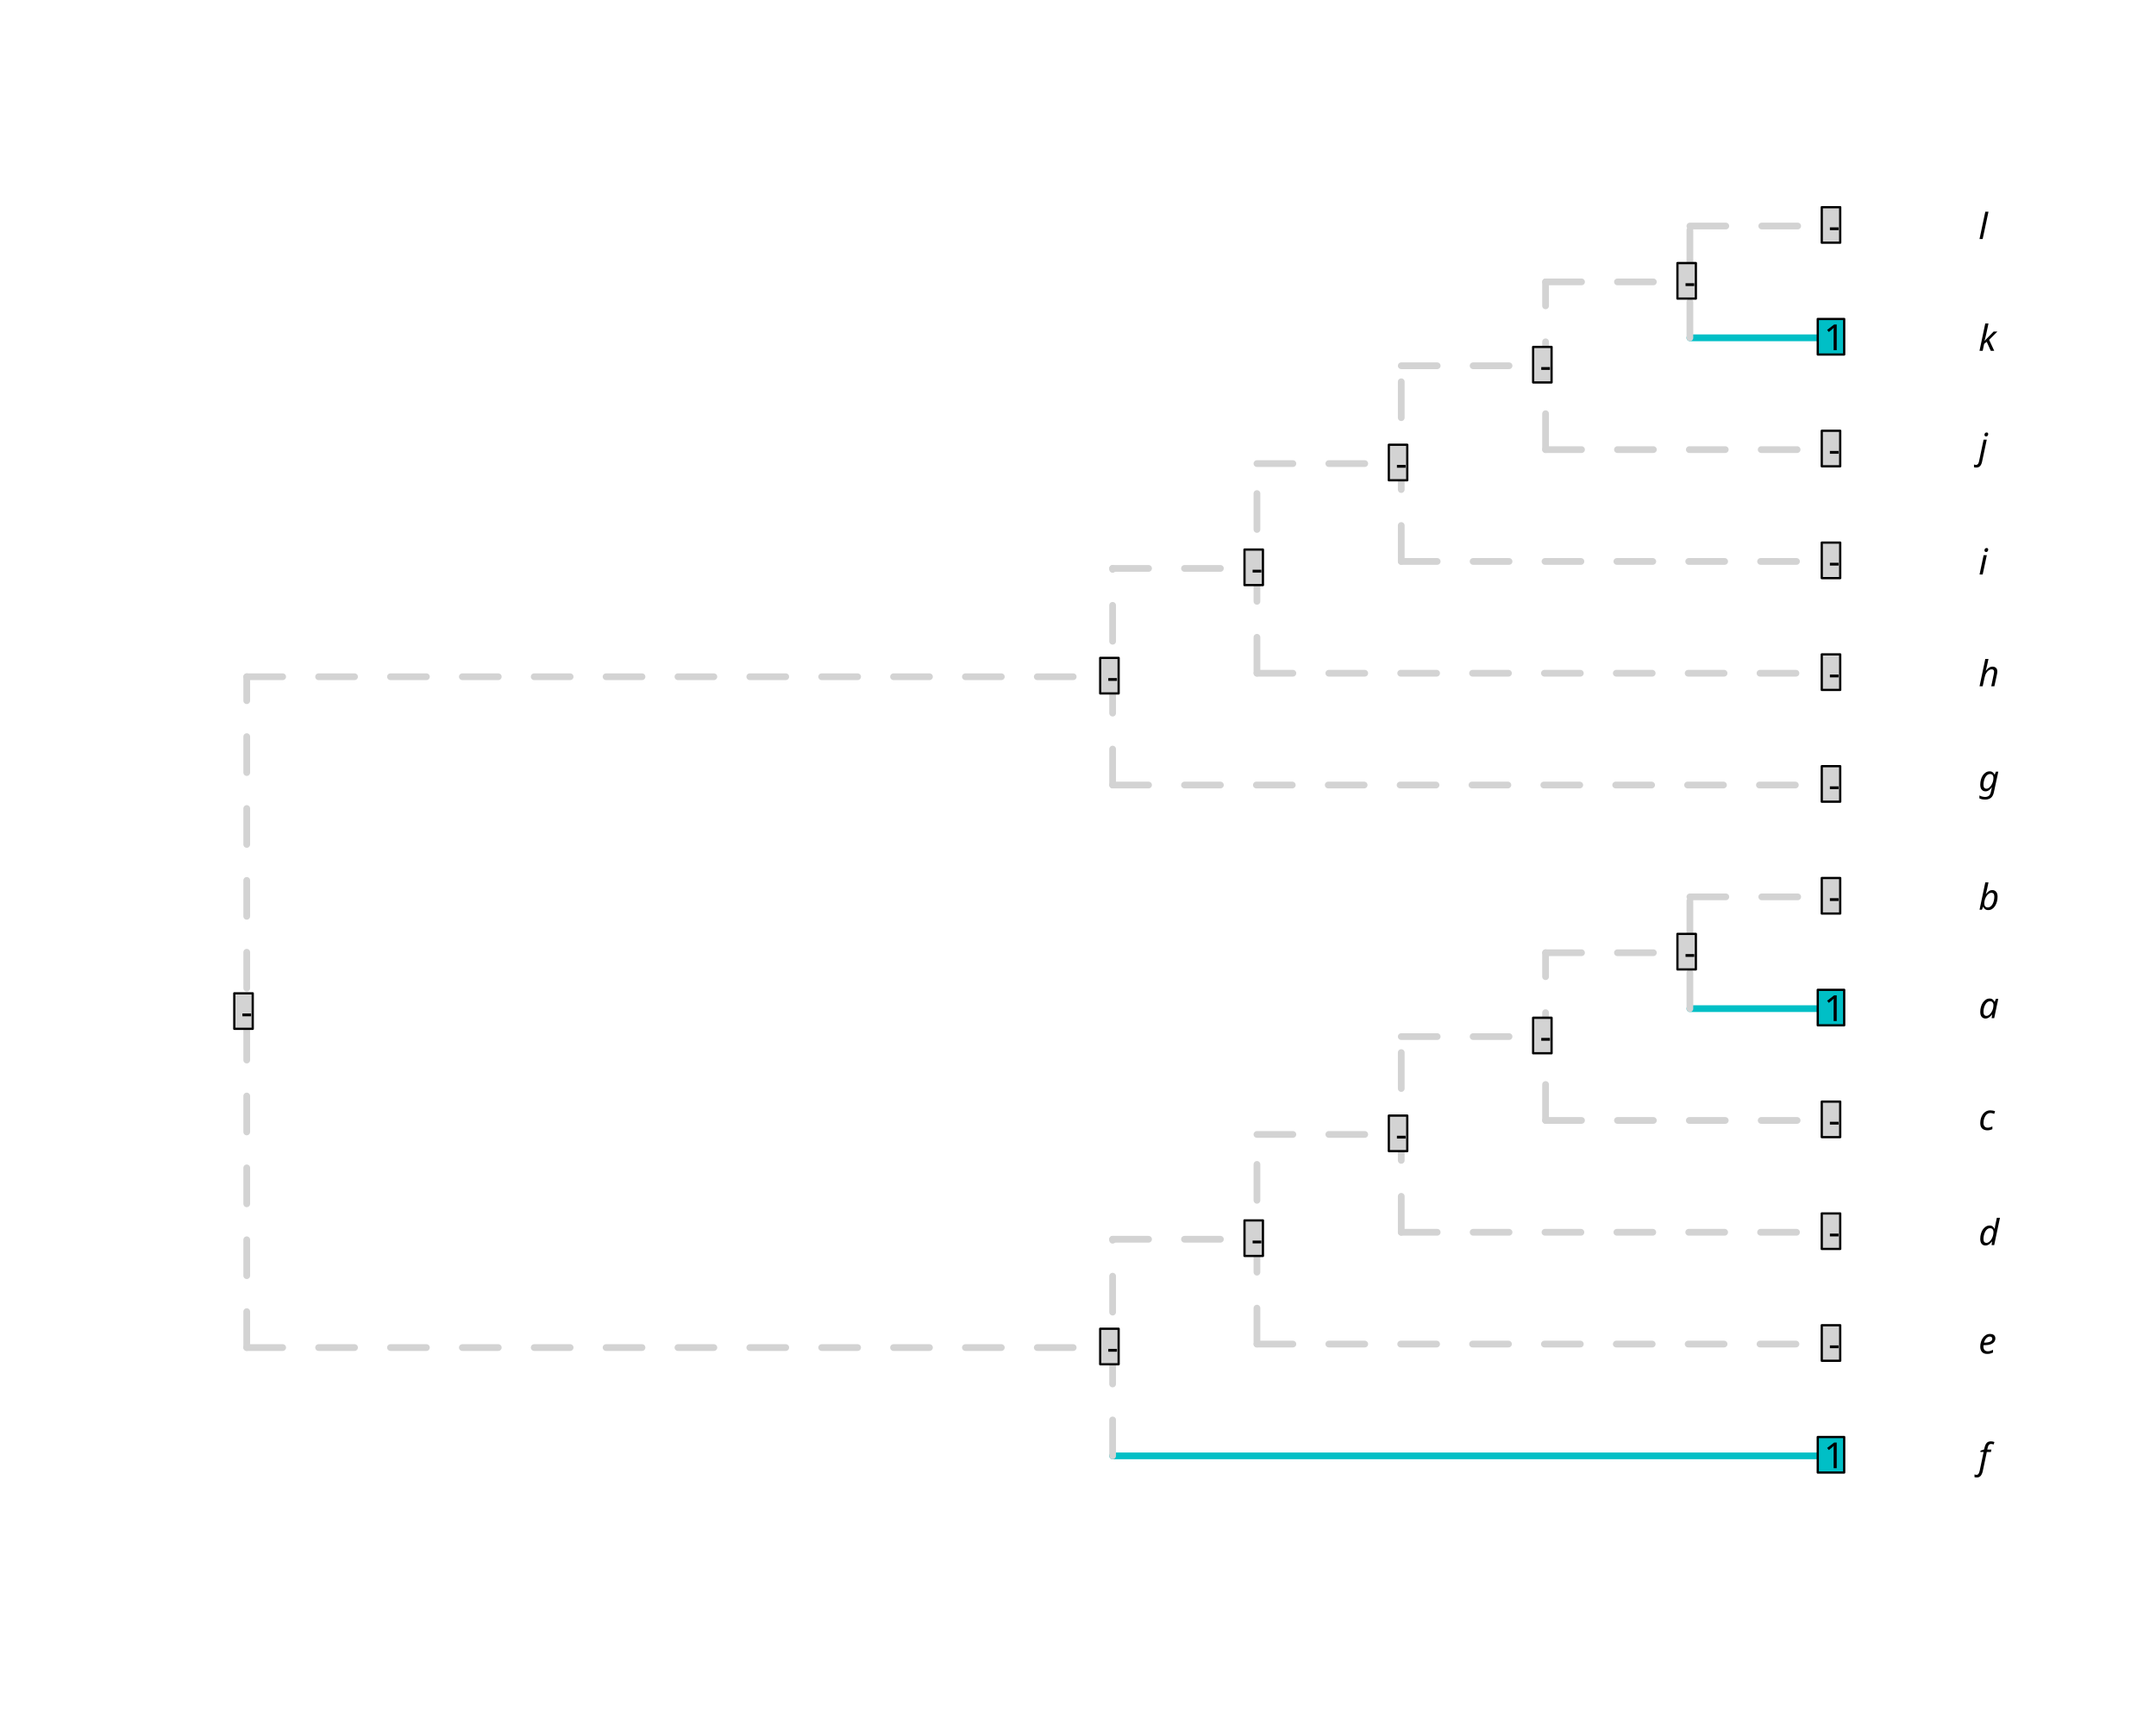
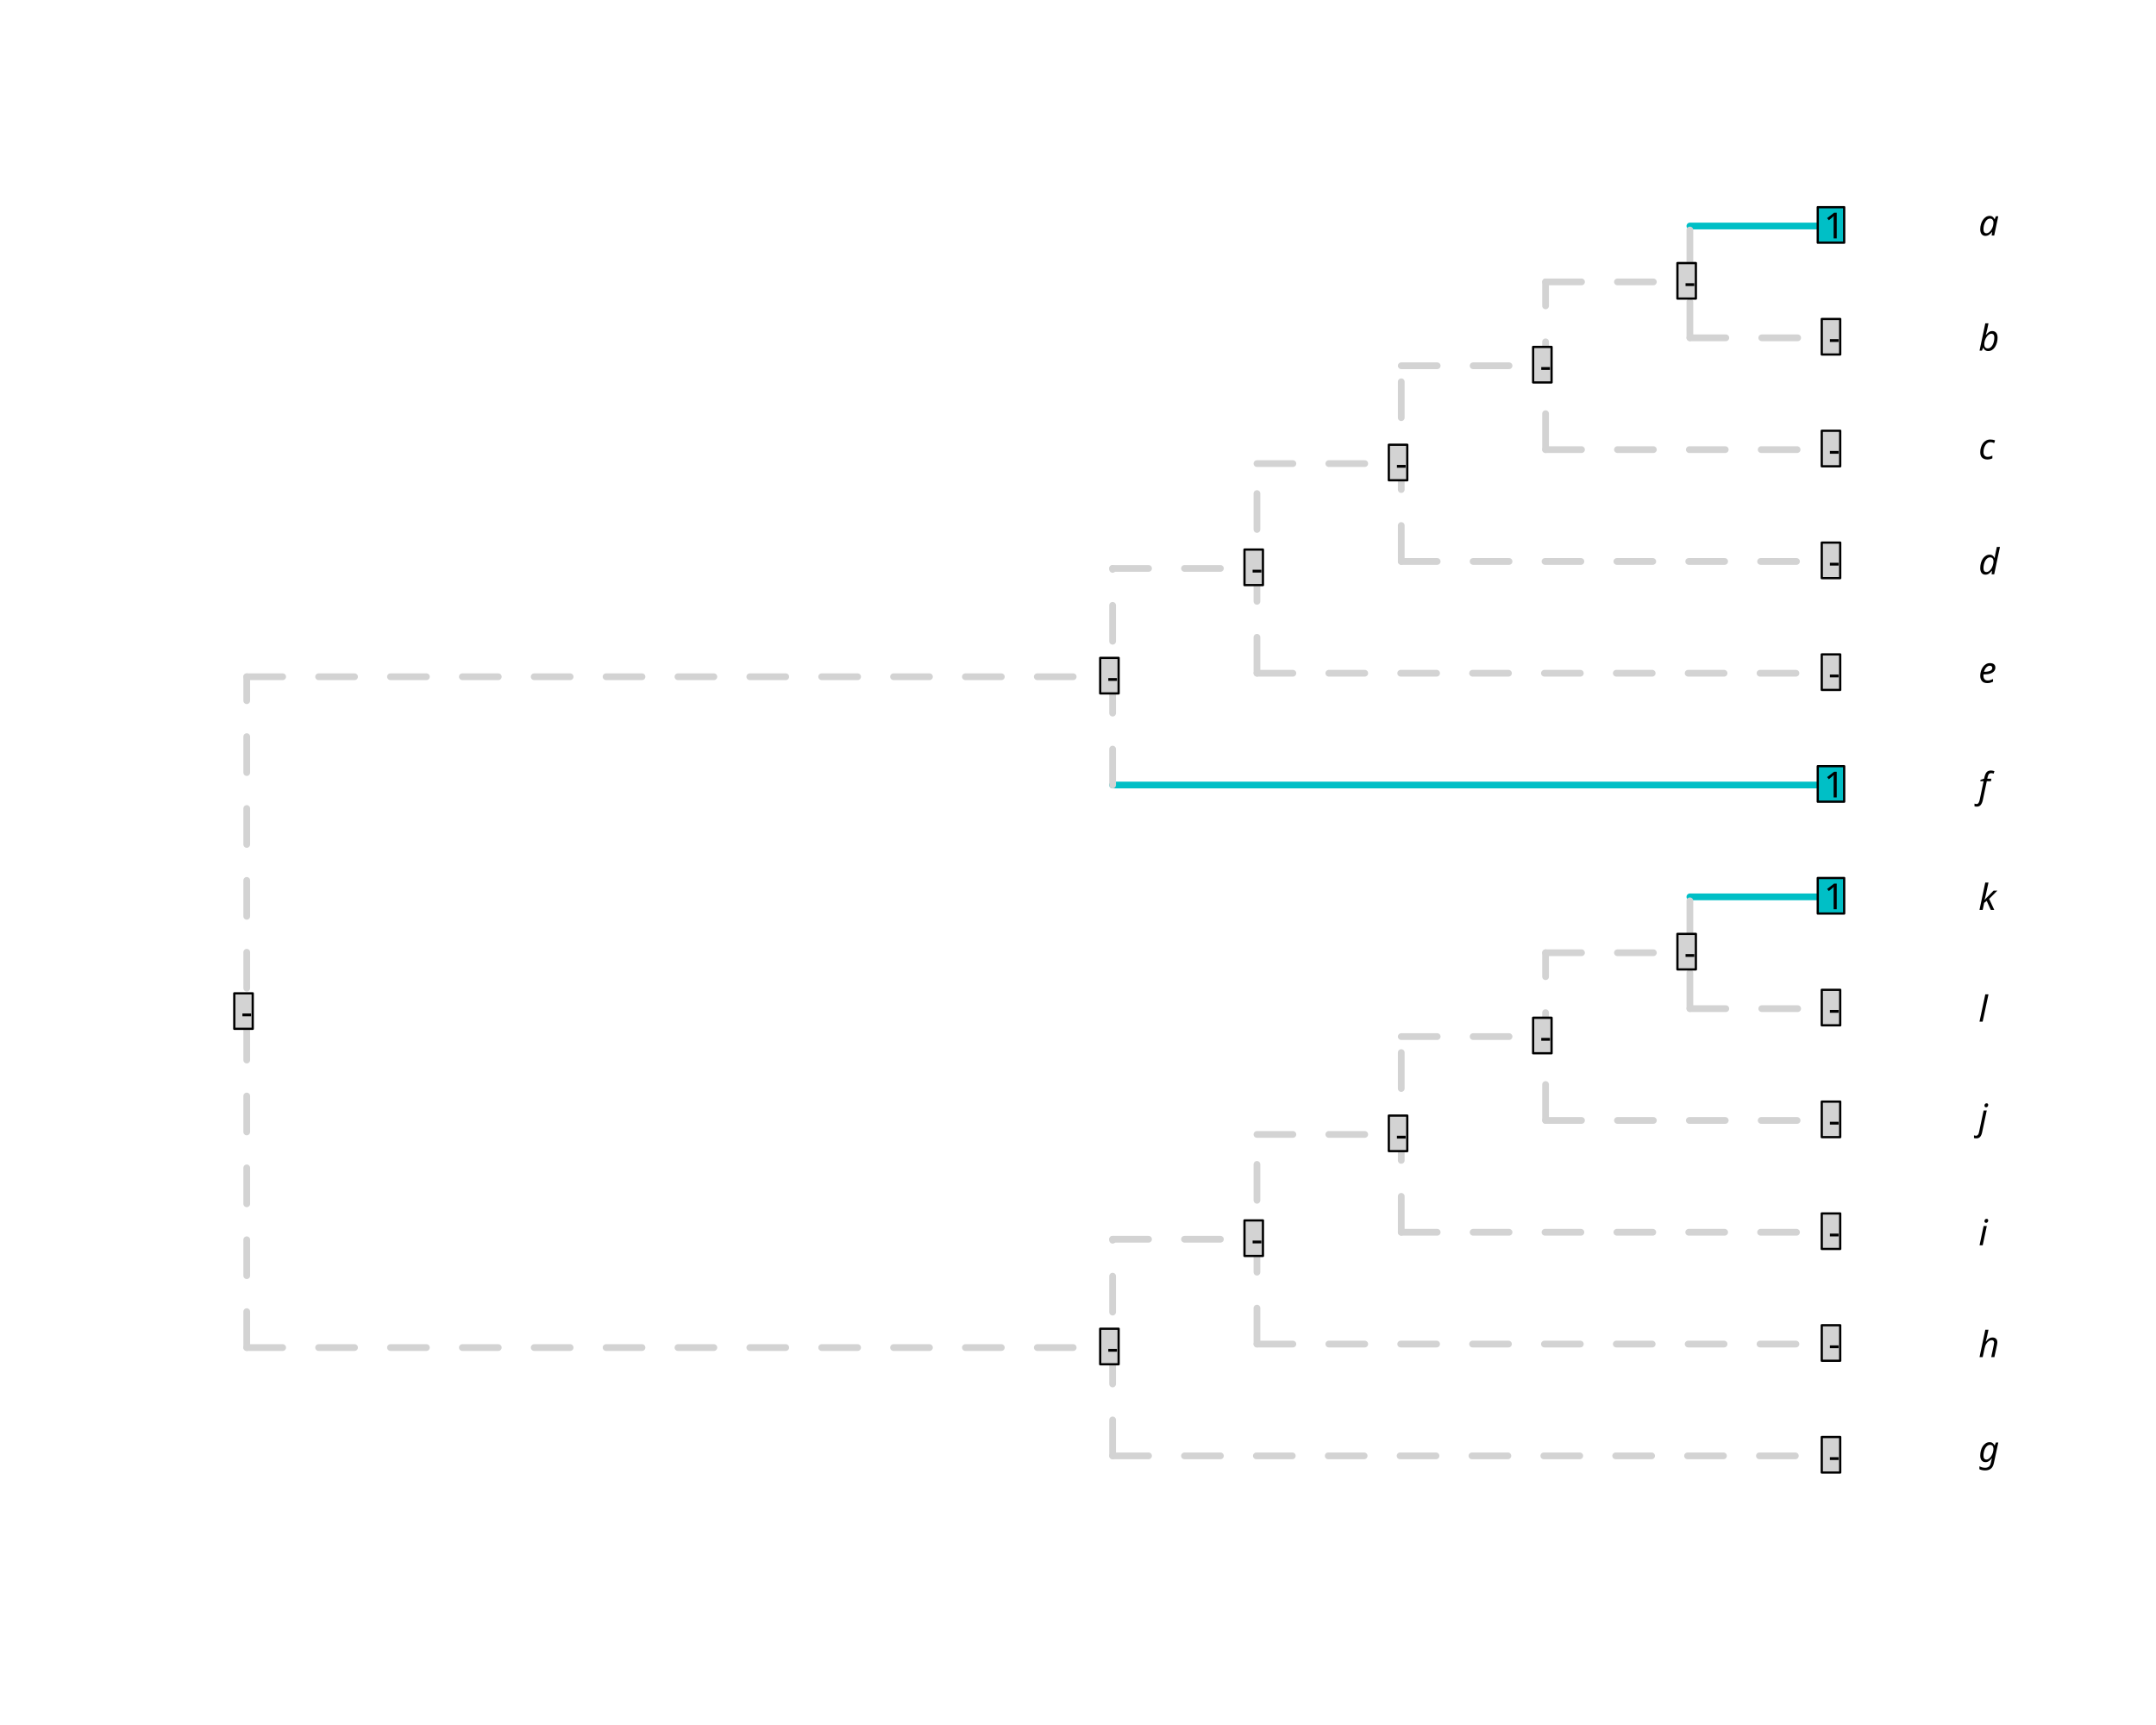
<svg xmlns="http://www.w3.org/2000/svg" class="svglite" data-engine-version="2.0" width="720.00pt" height="576.00pt" viewBox="0 0 720.00 576.00">
  <defs>
    <style type="text/css">
    .svglite line, .svglite polyline, .svglite polygon, .svglite path, .svglite rect, .svglite circle {
      fill: none;
      stroke: #000000;
      stroke-linecap: round;
      stroke-linejoin: round;
      stroke-miterlimit: 10.00;
    }
  </style>
  </defs>
  <rect width="100%" height="100%" style="stroke: none; fill: #FFFFFF;" />
  <defs>
    <clipPath id="cpMC4wMHw3MjAuMDB8MC4wMHw1NzYuMDA=">
      <rect x="0.00" y="0.00" width="720.00" height="576.00" />
    </clipPath>
  </defs>
  <g clip-path="url(#cpMC4wMHw3MjAuMDB8MC4wMHw1NzYuMDA=)">
</g>
  <defs>
    <clipPath id="cpNTkuMDR8Njg5Ljc2fDU5LjA0fDUwMi41Ng==">
      <rect x="59.04" y="59.04" width="630.72" height="443.52" />
    </clipPath>
  </defs>
  <g clip-path="url(#cpNTkuMDR8Njg5Ljc2fDU5LjA0fDUwMi41Ng==)">
    <line x1="82.40" y1="449.97" x2="371.56" y2="449.97" style="stroke-width: 2.25; stroke: #D3D3D3; stroke-dasharray: 12.00,12.00;" />
-     <line x1="371.56" y1="486.13" x2="612.54" y2="486.13" style="stroke-width: 2.25; stroke: #00BFC6;" />
+     <line x1="371.56" y1="486.13" x2="612.54" y2="486.13" style="stroke-width: 2.25; stroke: #D3D3D3; stroke-dasharray: 12.00,12.00;" />
    <line x1="371.56" y1="413.80" x2="419.76" y2="413.80" style="stroke-width: 2.25; stroke: #D3D3D3; stroke-dasharray: 12.00,12.00;" />
    <line x1="419.76" y1="448.80" x2="612.54" y2="448.80" style="stroke-width: 2.25; stroke: #D3D3D3; stroke-dasharray: 12.00,12.00;" />
    <line x1="419.76" y1="378.80" x2="467.95" y2="378.80" style="stroke-width: 2.25; stroke: #D3D3D3; stroke-dasharray: 12.00,12.00;" />
    <line x1="467.95" y1="411.47" x2="612.54" y2="411.47" style="stroke-width: 2.25; stroke: #D3D3D3; stroke-dasharray: 12.00,12.00;" />
    <line x1="467.95" y1="346.13" x2="516.15" y2="346.13" style="stroke-width: 2.25; stroke: #D3D3D3; stroke-dasharray: 12.00,12.00;" />
    <line x1="516.15" y1="374.13" x2="612.54" y2="374.13" style="stroke-width: 2.25; stroke: #D3D3D3; stroke-dasharray: 12.00,12.00;" />
    <line x1="516.15" y1="318.13" x2="564.34" y2="318.13" style="stroke-width: 2.25; stroke: #D3D3D3; stroke-dasharray: 12.00,12.00;" />
-     <line x1="564.34" y1="336.80" x2="612.54" y2="336.80" style="stroke-width: 2.25; stroke: #00BFC6;" />
-     <line x1="564.34" y1="299.47" x2="612.54" y2="299.47" style="stroke-width: 2.25; stroke: #D3D3D3; stroke-dasharray: 12.00,12.00;" />
+     <line x1="564.34" y1="336.80" x2="612.54" y2="336.80" style="stroke-width: 2.25; stroke: #D3D3D3; stroke-dasharray: 12.00,12.00;" />
+     <line x1="564.34" y1="299.47" x2="612.54" y2="299.47" style="stroke-width: 2.25; stroke: #00BFC6;" />
    <line x1="82.40" y1="225.97" x2="371.56" y2="225.97" style="stroke-width: 2.25; stroke: #D3D3D3; stroke-dasharray: 12.00,12.00;" />
-     <line x1="371.56" y1="262.13" x2="612.54" y2="262.13" style="stroke-width: 2.25; stroke: #D3D3D3; stroke-dasharray: 12.00,12.00;" />
+     <line x1="371.56" y1="262.13" x2="612.54" y2="262.13" style="stroke-width: 2.25; stroke: #00BFC6;" />
    <line x1="371.56" y1="189.80" x2="419.76" y2="189.80" style="stroke-width: 2.25; stroke: #D3D3D3; stroke-dasharray: 12.00,12.00;" />
    <line x1="419.76" y1="224.80" x2="612.54" y2="224.80" style="stroke-width: 2.25; stroke: #D3D3D3; stroke-dasharray: 12.00,12.00;" />
    <line x1="419.76" y1="154.80" x2="467.95" y2="154.80" style="stroke-width: 2.25; stroke: #D3D3D3; stroke-dasharray: 12.00,12.00;" />
    <line x1="467.95" y1="187.47" x2="612.54" y2="187.47" style="stroke-width: 2.25; stroke: #D3D3D3; stroke-dasharray: 12.00,12.00;" />
    <line x1="467.95" y1="122.13" x2="516.15" y2="122.13" style="stroke-width: 2.25; stroke: #D3D3D3; stroke-dasharray: 12.00,12.00;" />
    <line x1="516.15" y1="150.13" x2="612.54" y2="150.13" style="stroke-width: 2.25; stroke: #D3D3D3; stroke-dasharray: 12.00,12.00;" />
    <line x1="516.15" y1="94.13" x2="564.34" y2="94.13" style="stroke-width: 2.25; stroke: #D3D3D3; stroke-dasharray: 12.00,12.00;" />
-     <line x1="564.34" y1="112.80" x2="612.54" y2="112.80" style="stroke-width: 2.25; stroke: #00BFC6;" />
-     <line x1="564.34" y1="75.47" x2="612.54" y2="75.47" style="stroke-width: 2.25; stroke: #D3D3D3; stroke-dasharray: 12.00,12.00;" />
+     <line x1="564.34" y1="112.80" x2="612.54" y2="112.80" style="stroke-width: 2.25; stroke: #D3D3D3; stroke-dasharray: 12.00,12.00;" />
+     <line x1="564.34" y1="75.47" x2="612.54" y2="75.47" style="stroke-width: 2.25; stroke: #00BFC6;" />
    <line x1="82.40" y1="449.97" x2="82.40" y2="225.97" style="stroke-width: 2.25; stroke: #D3D3D3; stroke-dasharray: 12.00,12.00;" />
+     <line x1="371.56" y1="262.13" x2="371.56" y2="189.80" style="stroke-width: 2.25; stroke: #D3D3D3; stroke-dasharray: 12.00,12.00;" />
+     <line x1="419.76" y1="224.80" x2="419.76" y2="154.80" style="stroke-width: 2.25; stroke: #D3D3D3; stroke-dasharray: 12.00,12.00;" />
+     <line x1="467.95" y1="187.47" x2="467.95" y2="122.13" style="stroke-width: 2.25; stroke: #D3D3D3; stroke-dasharray: 12.00,12.00;" />
+     <line x1="516.15" y1="150.13" x2="516.15" y2="94.13" style="stroke-width: 2.25; stroke: #D3D3D3; stroke-dasharray: 12.00,12.00;" />
+     <line x1="564.34" y1="112.80" x2="564.34" y2="75.47" style="stroke-width: 2.25; stroke: #D3D3D3; stroke-dasharray: 12.00,12.00;" />
    <line x1="371.56" y1="486.13" x2="371.56" y2="413.80" style="stroke-width: 2.25; stroke: #D3D3D3; stroke-dasharray: 12.00,12.00;" />
    <line x1="419.76" y1="448.80" x2="419.76" y2="378.80" style="stroke-width: 2.25; stroke: #D3D3D3; stroke-dasharray: 12.00,12.00;" />
    <line x1="467.95" y1="411.47" x2="467.95" y2="346.13" style="stroke-width: 2.25; stroke: #D3D3D3; stroke-dasharray: 12.00,12.00;" />
    <line x1="516.15" y1="374.13" x2="516.15" y2="318.13" style="stroke-width: 2.25; stroke: #D3D3D3; stroke-dasharray: 12.00,12.00;" />
    <line x1="564.34" y1="336.80" x2="564.34" y2="299.47" style="stroke-width: 2.25; stroke: #D3D3D3; stroke-dasharray: 12.00,12.00;" />
-     <line x1="371.56" y1="262.13" x2="371.56" y2="189.80" style="stroke-width: 2.25; stroke: #D3D3D3; stroke-dasharray: 12.00,12.00;" />
-     <line x1="419.76" y1="224.80" x2="419.76" y2="154.80" style="stroke-width: 2.25; stroke: #D3D3D3; stroke-dasharray: 12.00,12.00;" />
-     <line x1="467.95" y1="187.47" x2="467.95" y2="122.13" style="stroke-width: 2.25; stroke: #D3D3D3; stroke-dasharray: 12.00,12.00;" />
-     <line x1="516.15" y1="150.13" x2="516.15" y2="94.13" style="stroke-width: 2.25; stroke: #D3D3D3; stroke-dasharray: 12.00,12.00;" />
-     <line x1="564.34" y1="112.80" x2="564.34" y2="75.47" style="stroke-width: 2.25; stroke: #D3D3D3; stroke-dasharray: 12.00,12.00;" />
-     <text x="660.73" y="339.97" style="font-size: 12.00px; font-style: italic; font-family: sans;" textLength="6.67px" lengthAdjust="spacingAndGlyphs">a</text>
-     <text x="660.73" y="303.76" style="font-size: 12.00px; font-style: italic; font-family: sans;" textLength="6.67px" lengthAdjust="spacingAndGlyphs">b</text>
-     <text x="660.73" y="377.30" style="font-size: 12.00px; font-style: italic; font-family: sans;" textLength="6.00px" lengthAdjust="spacingAndGlyphs">c</text>
-     <text x="660.73" y="415.76" style="font-size: 12.00px; font-style: italic; font-family: sans;" textLength="6.67px" lengthAdjust="spacingAndGlyphs">d</text>
-     <text x="660.73" y="451.97" style="font-size: 12.00px; font-style: italic; font-family: sans;" textLength="6.67px" lengthAdjust="spacingAndGlyphs">e</text>
-     <text x="660.73" y="490.47" style="font-size: 12.00px; font-style: italic; font-family: sans;" textLength="3.33px" lengthAdjust="spacingAndGlyphs">f</text>
-     <text x="660.73" y="264.11" style="font-size: 12.00px; font-style: italic; font-family: sans;" textLength="6.67px" lengthAdjust="spacingAndGlyphs">g</text>
-     <text x="660.73" y="229.15" style="font-size: 12.00px; font-style: italic; font-family: sans;" textLength="6.67px" lengthAdjust="spacingAndGlyphs">h</text>
-     <text x="660.73" y="191.82" style="font-size: 12.00px; font-style: italic; font-family: sans;" textLength="2.66px" lengthAdjust="spacingAndGlyphs">i</text>
-     <text x="660.73" y="153.24" style="font-size: 12.00px; font-style: italic; font-family: sans;" textLength="2.66px" lengthAdjust="spacingAndGlyphs">j</text>
-     <text x="660.73" y="117.15" style="font-size: 12.00px; font-style: italic; font-family: sans;" textLength="6.00px" lengthAdjust="spacingAndGlyphs">k</text>
-     <text x="660.73" y="79.82" style="font-size: 12.00px; font-style: italic; font-family: sans;" textLength="2.66px" lengthAdjust="spacingAndGlyphs">l</text>
-     <rect x="607.04" y="330.51" width="8.83" height="11.86" style="stroke-width: 0.75; fill: #00BFC6;" />
-     <rect x="608.38" y="293.18" width="6.16" height="11.86" style="stroke-width: 0.75; fill: #D3D3D3;" />
+     <text x="660.73" y="78.64" style="font-size: 12.00px; font-style: italic; font-family: sans;" textLength="6.67px" lengthAdjust="spacingAndGlyphs">a</text>
+     <text x="660.73" y="117.09" style="font-size: 12.00px; font-style: italic; font-family: sans;" textLength="6.67px" lengthAdjust="spacingAndGlyphs">b</text>
+     <text x="660.73" y="153.30" style="font-size: 12.00px; font-style: italic; font-family: sans;" textLength="6.00px" lengthAdjust="spacingAndGlyphs">c</text>
+     <text x="660.73" y="191.76" style="font-size: 12.00px; font-style: italic; font-family: sans;" textLength="6.67px" lengthAdjust="spacingAndGlyphs">d</text>
+     <text x="660.73" y="227.97" style="font-size: 12.00px; font-style: italic; font-family: sans;" textLength="6.67px" lengthAdjust="spacingAndGlyphs">e</text>
+     <text x="660.73" y="266.47" style="font-size: 12.00px; font-style: italic; font-family: sans;" textLength="3.33px" lengthAdjust="spacingAndGlyphs">f</text>
+     <text x="660.73" y="488.11" style="font-size: 12.00px; font-style: italic; font-family: sans;" textLength="6.67px" lengthAdjust="spacingAndGlyphs">g</text>
+     <text x="660.73" y="453.15" style="font-size: 12.00px; font-style: italic; font-family: sans;" textLength="6.67px" lengthAdjust="spacingAndGlyphs">h</text>
+     <text x="660.73" y="415.82" style="font-size: 12.00px; font-style: italic; font-family: sans;" textLength="2.66px" lengthAdjust="spacingAndGlyphs">i</text>
+     <text x="660.73" y="377.24" style="font-size: 12.00px; font-style: italic; font-family: sans;" textLength="2.66px" lengthAdjust="spacingAndGlyphs">j</text>
+     <text x="660.73" y="303.82" style="font-size: 12.00px; font-style: italic; font-family: sans;" textLength="6.00px" lengthAdjust="spacingAndGlyphs">k</text>
+     <text x="660.73" y="341.15" style="font-size: 12.00px; font-style: italic; font-family: sans;" textLength="2.66px" lengthAdjust="spacingAndGlyphs">l</text>
+     <rect x="607.04" y="69.18" width="8.83" height="11.86" style="stroke-width: 0.75; fill: #00BFC6;" />
+     <rect x="608.38" y="106.51" width="6.16" height="11.86" style="stroke-width: 0.75; fill: #D3D3D3;" />
+     <rect x="608.38" y="143.84" width="6.16" height="11.86" style="stroke-width: 0.75; fill: #D3D3D3;" />
+     <rect x="608.38" y="181.18" width="6.16" height="11.86" style="stroke-width: 0.75; fill: #D3D3D3;" />
+     <rect x="608.38" y="218.51" width="6.16" height="11.86" style="stroke-width: 0.75; fill: #D3D3D3;" />
+     <rect x="607.04" y="255.84" width="8.83" height="11.86" style="stroke-width: 0.75; fill: #00BFC6;" />
+     <rect x="608.38" y="479.84" width="6.16" height="11.86" style="stroke-width: 0.75; fill: #D3D3D3;" />
+     <rect x="608.38" y="442.51" width="6.16" height="11.86" style="stroke-width: 0.75; fill: #D3D3D3;" />
+     <rect x="608.38" y="405.18" width="6.16" height="11.86" style="stroke-width: 0.75; fill: #D3D3D3;" />
    <rect x="608.38" y="367.84" width="6.16" height="11.86" style="stroke-width: 0.75; fill: #D3D3D3;" />
-     <rect x="608.38" y="405.18" width="6.16" height="11.86" style="stroke-width: 0.75; fill: #D3D3D3;" />
-     <rect x="608.38" y="442.51" width="6.16" height="11.86" style="stroke-width: 0.75; fill: #D3D3D3;" />
-     <rect x="607.04" y="479.84" width="8.83" height="11.86" style="stroke-width: 0.75; fill: #00BFC6;" />
-     <rect x="608.38" y="255.84" width="6.16" height="11.86" style="stroke-width: 0.75; fill: #D3D3D3;" />
-     <rect x="608.38" y="218.51" width="6.16" height="11.86" style="stroke-width: 0.75; fill: #D3D3D3;" />
-     <rect x="608.38" y="181.18" width="6.16" height="11.86" style="stroke-width: 0.75; fill: #D3D3D3;" />
-     <rect x="608.38" y="143.84" width="6.16" height="11.86" style="stroke-width: 0.75; fill: #D3D3D3;" />
-     <rect x="607.04" y="106.51" width="8.83" height="11.86" style="stroke-width: 0.75; fill: #00BFC6;" />
-     <rect x="608.38" y="69.18" width="6.16" height="11.86" style="stroke-width: 0.75; fill: #D3D3D3;" />
+     <rect x="607.04" y="293.18" width="8.83" height="11.86" style="stroke-width: 0.75; fill: #00BFC6;" />
+     <rect x="608.38" y="330.51" width="6.16" height="11.86" style="stroke-width: 0.75; fill: #D3D3D3;" />
    <rect x="78.24" y="331.68" width="6.16" height="11.86" style="stroke-width: 0.75; fill: #D3D3D3;" />
+     <rect x="367.41" y="219.68" width="6.16" height="11.86" style="stroke-width: 0.75; fill: #D3D3D3;" />
+     <rect x="415.60" y="183.51" width="6.16" height="11.86" style="stroke-width: 0.75; fill: #D3D3D3;" />
+     <rect x="463.80" y="148.51" width="6.16" height="11.86" style="stroke-width: 0.75; fill: #D3D3D3;" />
+     <rect x="511.99" y="115.84" width="6.16" height="11.86" style="stroke-width: 0.75; fill: #D3D3D3;" />
+     <rect x="560.18" y="87.84" width="6.16" height="11.86" style="stroke-width: 0.75; fill: #D3D3D3;" />
    <rect x="367.41" y="443.68" width="6.16" height="11.86" style="stroke-width: 0.75; fill: #D3D3D3;" />
    <rect x="415.60" y="407.51" width="6.16" height="11.86" style="stroke-width: 0.75; fill: #D3D3D3;" />
    <rect x="463.80" y="372.51" width="6.16" height="11.86" style="stroke-width: 0.75; fill: #D3D3D3;" />
    <rect x="511.99" y="339.84" width="6.16" height="11.86" style="stroke-width: 0.75; fill: #D3D3D3;" />
    <rect x="560.18" y="311.84" width="6.16" height="11.86" style="stroke-width: 0.75; fill: #D3D3D3;" />
-     <rect x="367.41" y="219.68" width="6.16" height="11.86" style="stroke-width: 0.75; fill: #D3D3D3;" />
-     <rect x="415.60" y="183.51" width="6.16" height="11.86" style="stroke-width: 0.75; fill: #D3D3D3;" />
-     <rect x="463.80" y="148.51" width="6.16" height="11.86" style="stroke-width: 0.75; fill: #D3D3D3;" />
-     <rect x="511.99" y="115.84" width="6.16" height="11.86" style="stroke-width: 0.75; fill: #D3D3D3;" />
-     <rect x="560.18" y="87.84" width="6.16" height="11.86" style="stroke-width: 0.75; fill: #D3D3D3;" />
-     <text x="612.54" y="340.93" text-anchor="middle" style="font-size: 12.00px; font-family: sans;" textLength="6.67px" lengthAdjust="spacingAndGlyphs">1</text>
-     <text x="612.54" y="303.60" text-anchor="middle" style="font-size: 12.00px; font-family: sans;" textLength="4.00px" lengthAdjust="spacingAndGlyphs">-</text>
+     <text x="612.54" y="79.60" text-anchor="middle" style="font-size: 12.00px; font-family: sans;" textLength="6.67px" lengthAdjust="spacingAndGlyphs">1</text>
+     <text x="612.54" y="116.93" text-anchor="middle" style="font-size: 12.00px; font-family: sans;" textLength="4.00px" lengthAdjust="spacingAndGlyphs">-</text>
+     <text x="612.54" y="154.26" text-anchor="middle" style="font-size: 12.00px; font-family: sans;" textLength="4.00px" lengthAdjust="spacingAndGlyphs">-</text>
+     <text x="612.54" y="191.60" text-anchor="middle" style="font-size: 12.00px; font-family: sans;" textLength="4.00px" lengthAdjust="spacingAndGlyphs">-</text>
+     <text x="612.54" y="228.93" text-anchor="middle" style="font-size: 12.00px; font-family: sans;" textLength="4.00px" lengthAdjust="spacingAndGlyphs">-</text>
+     <text x="612.54" y="266.26" text-anchor="middle" style="font-size: 12.00px; font-family: sans;" textLength="6.67px" lengthAdjust="spacingAndGlyphs">1</text>
+     <text x="612.54" y="490.26" text-anchor="middle" style="font-size: 12.00px; font-family: sans;" textLength="4.00px" lengthAdjust="spacingAndGlyphs">-</text>
+     <text x="612.54" y="452.93" text-anchor="middle" style="font-size: 12.00px; font-family: sans;" textLength="4.00px" lengthAdjust="spacingAndGlyphs">-</text>
+     <text x="612.54" y="415.60" text-anchor="middle" style="font-size: 12.00px; font-family: sans;" textLength="4.00px" lengthAdjust="spacingAndGlyphs">-</text>
    <text x="612.54" y="378.26" text-anchor="middle" style="font-size: 12.00px; font-family: sans;" textLength="4.00px" lengthAdjust="spacingAndGlyphs">-</text>
-     <text x="612.54" y="415.60" text-anchor="middle" style="font-size: 12.00px; font-family: sans;" textLength="4.00px" lengthAdjust="spacingAndGlyphs">-</text>
-     <text x="612.54" y="452.93" text-anchor="middle" style="font-size: 12.00px; font-family: sans;" textLength="4.00px" lengthAdjust="spacingAndGlyphs">-</text>
-     <text x="612.54" y="490.26" text-anchor="middle" style="font-size: 12.00px; font-family: sans;" textLength="6.67px" lengthAdjust="spacingAndGlyphs">1</text>
-     <text x="612.54" y="266.26" text-anchor="middle" style="font-size: 12.00px; font-family: sans;" textLength="4.00px" lengthAdjust="spacingAndGlyphs">-</text>
-     <text x="612.54" y="228.93" text-anchor="middle" style="font-size: 12.00px; font-family: sans;" textLength="4.00px" lengthAdjust="spacingAndGlyphs">-</text>
-     <text x="612.54" y="191.60" text-anchor="middle" style="font-size: 12.00px; font-family: sans;" textLength="4.00px" lengthAdjust="spacingAndGlyphs">-</text>
-     <text x="612.54" y="154.26" text-anchor="middle" style="font-size: 12.00px; font-family: sans;" textLength="4.00px" lengthAdjust="spacingAndGlyphs">-</text>
-     <text x="612.54" y="116.93" text-anchor="middle" style="font-size: 12.00px; font-family: sans;" textLength="6.67px" lengthAdjust="spacingAndGlyphs">1</text>
-     <text x="612.54" y="79.60" text-anchor="middle" style="font-size: 12.00px; font-family: sans;" textLength="4.00px" lengthAdjust="spacingAndGlyphs">-</text>
+     <text x="612.54" y="303.60" text-anchor="middle" style="font-size: 12.00px; font-family: sans;" textLength="6.67px" lengthAdjust="spacingAndGlyphs">1</text>
+     <text x="612.54" y="340.93" text-anchor="middle" style="font-size: 12.00px; font-family: sans;" textLength="4.00px" lengthAdjust="spacingAndGlyphs">-</text>
    <text x="82.40" y="342.10" text-anchor="middle" style="font-size: 12.00px; font-family: sans;" textLength="4.00px" lengthAdjust="spacingAndGlyphs">-</text>
+     <text x="371.56" y="230.10" text-anchor="middle" style="font-size: 12.00px; font-family: sans;" textLength="4.00px" lengthAdjust="spacingAndGlyphs">-</text>
+     <text x="419.76" y="193.93" text-anchor="middle" style="font-size: 12.00px; font-family: sans;" textLength="4.00px" lengthAdjust="spacingAndGlyphs">-</text>
+     <text x="467.95" y="158.93" text-anchor="middle" style="font-size: 12.00px; font-family: sans;" textLength="4.00px" lengthAdjust="spacingAndGlyphs">-</text>
+     <text x="516.15" y="126.26" text-anchor="middle" style="font-size: 12.00px; font-family: sans;" textLength="4.00px" lengthAdjust="spacingAndGlyphs">-</text>
+     <text x="564.34" y="98.26" text-anchor="middle" style="font-size: 12.00px; font-family: sans;" textLength="4.00px" lengthAdjust="spacingAndGlyphs">-</text>
    <text x="371.56" y="454.10" text-anchor="middle" style="font-size: 12.00px; font-family: sans;" textLength="4.00px" lengthAdjust="spacingAndGlyphs">-</text>
    <text x="419.76" y="417.93" text-anchor="middle" style="font-size: 12.00px; font-family: sans;" textLength="4.00px" lengthAdjust="spacingAndGlyphs">-</text>
    <text x="467.95" y="382.93" text-anchor="middle" style="font-size: 12.00px; font-family: sans;" textLength="4.00px" lengthAdjust="spacingAndGlyphs">-</text>
    <text x="516.15" y="350.26" text-anchor="middle" style="font-size: 12.00px; font-family: sans;" textLength="4.00px" lengthAdjust="spacingAndGlyphs">-</text>
    <text x="564.34" y="322.26" text-anchor="middle" style="font-size: 12.00px; font-family: sans;" textLength="4.00px" lengthAdjust="spacingAndGlyphs">-</text>
-     <text x="371.56" y="230.10" text-anchor="middle" style="font-size: 12.00px; font-family: sans;" textLength="4.00px" lengthAdjust="spacingAndGlyphs">-</text>
-     <text x="419.76" y="193.93" text-anchor="middle" style="font-size: 12.00px; font-family: sans;" textLength="4.00px" lengthAdjust="spacingAndGlyphs">-</text>
-     <text x="467.95" y="158.93" text-anchor="middle" style="font-size: 12.00px; font-family: sans;" textLength="4.00px" lengthAdjust="spacingAndGlyphs">-</text>
-     <text x="516.15" y="126.26" text-anchor="middle" style="font-size: 12.00px; font-family: sans;" textLength="4.00px" lengthAdjust="spacingAndGlyphs">-</text>
-     <text x="564.34" y="98.26" text-anchor="middle" style="font-size: 12.00px; font-family: sans;" textLength="4.00px" lengthAdjust="spacingAndGlyphs">-</text>
  </g>
</svg>
